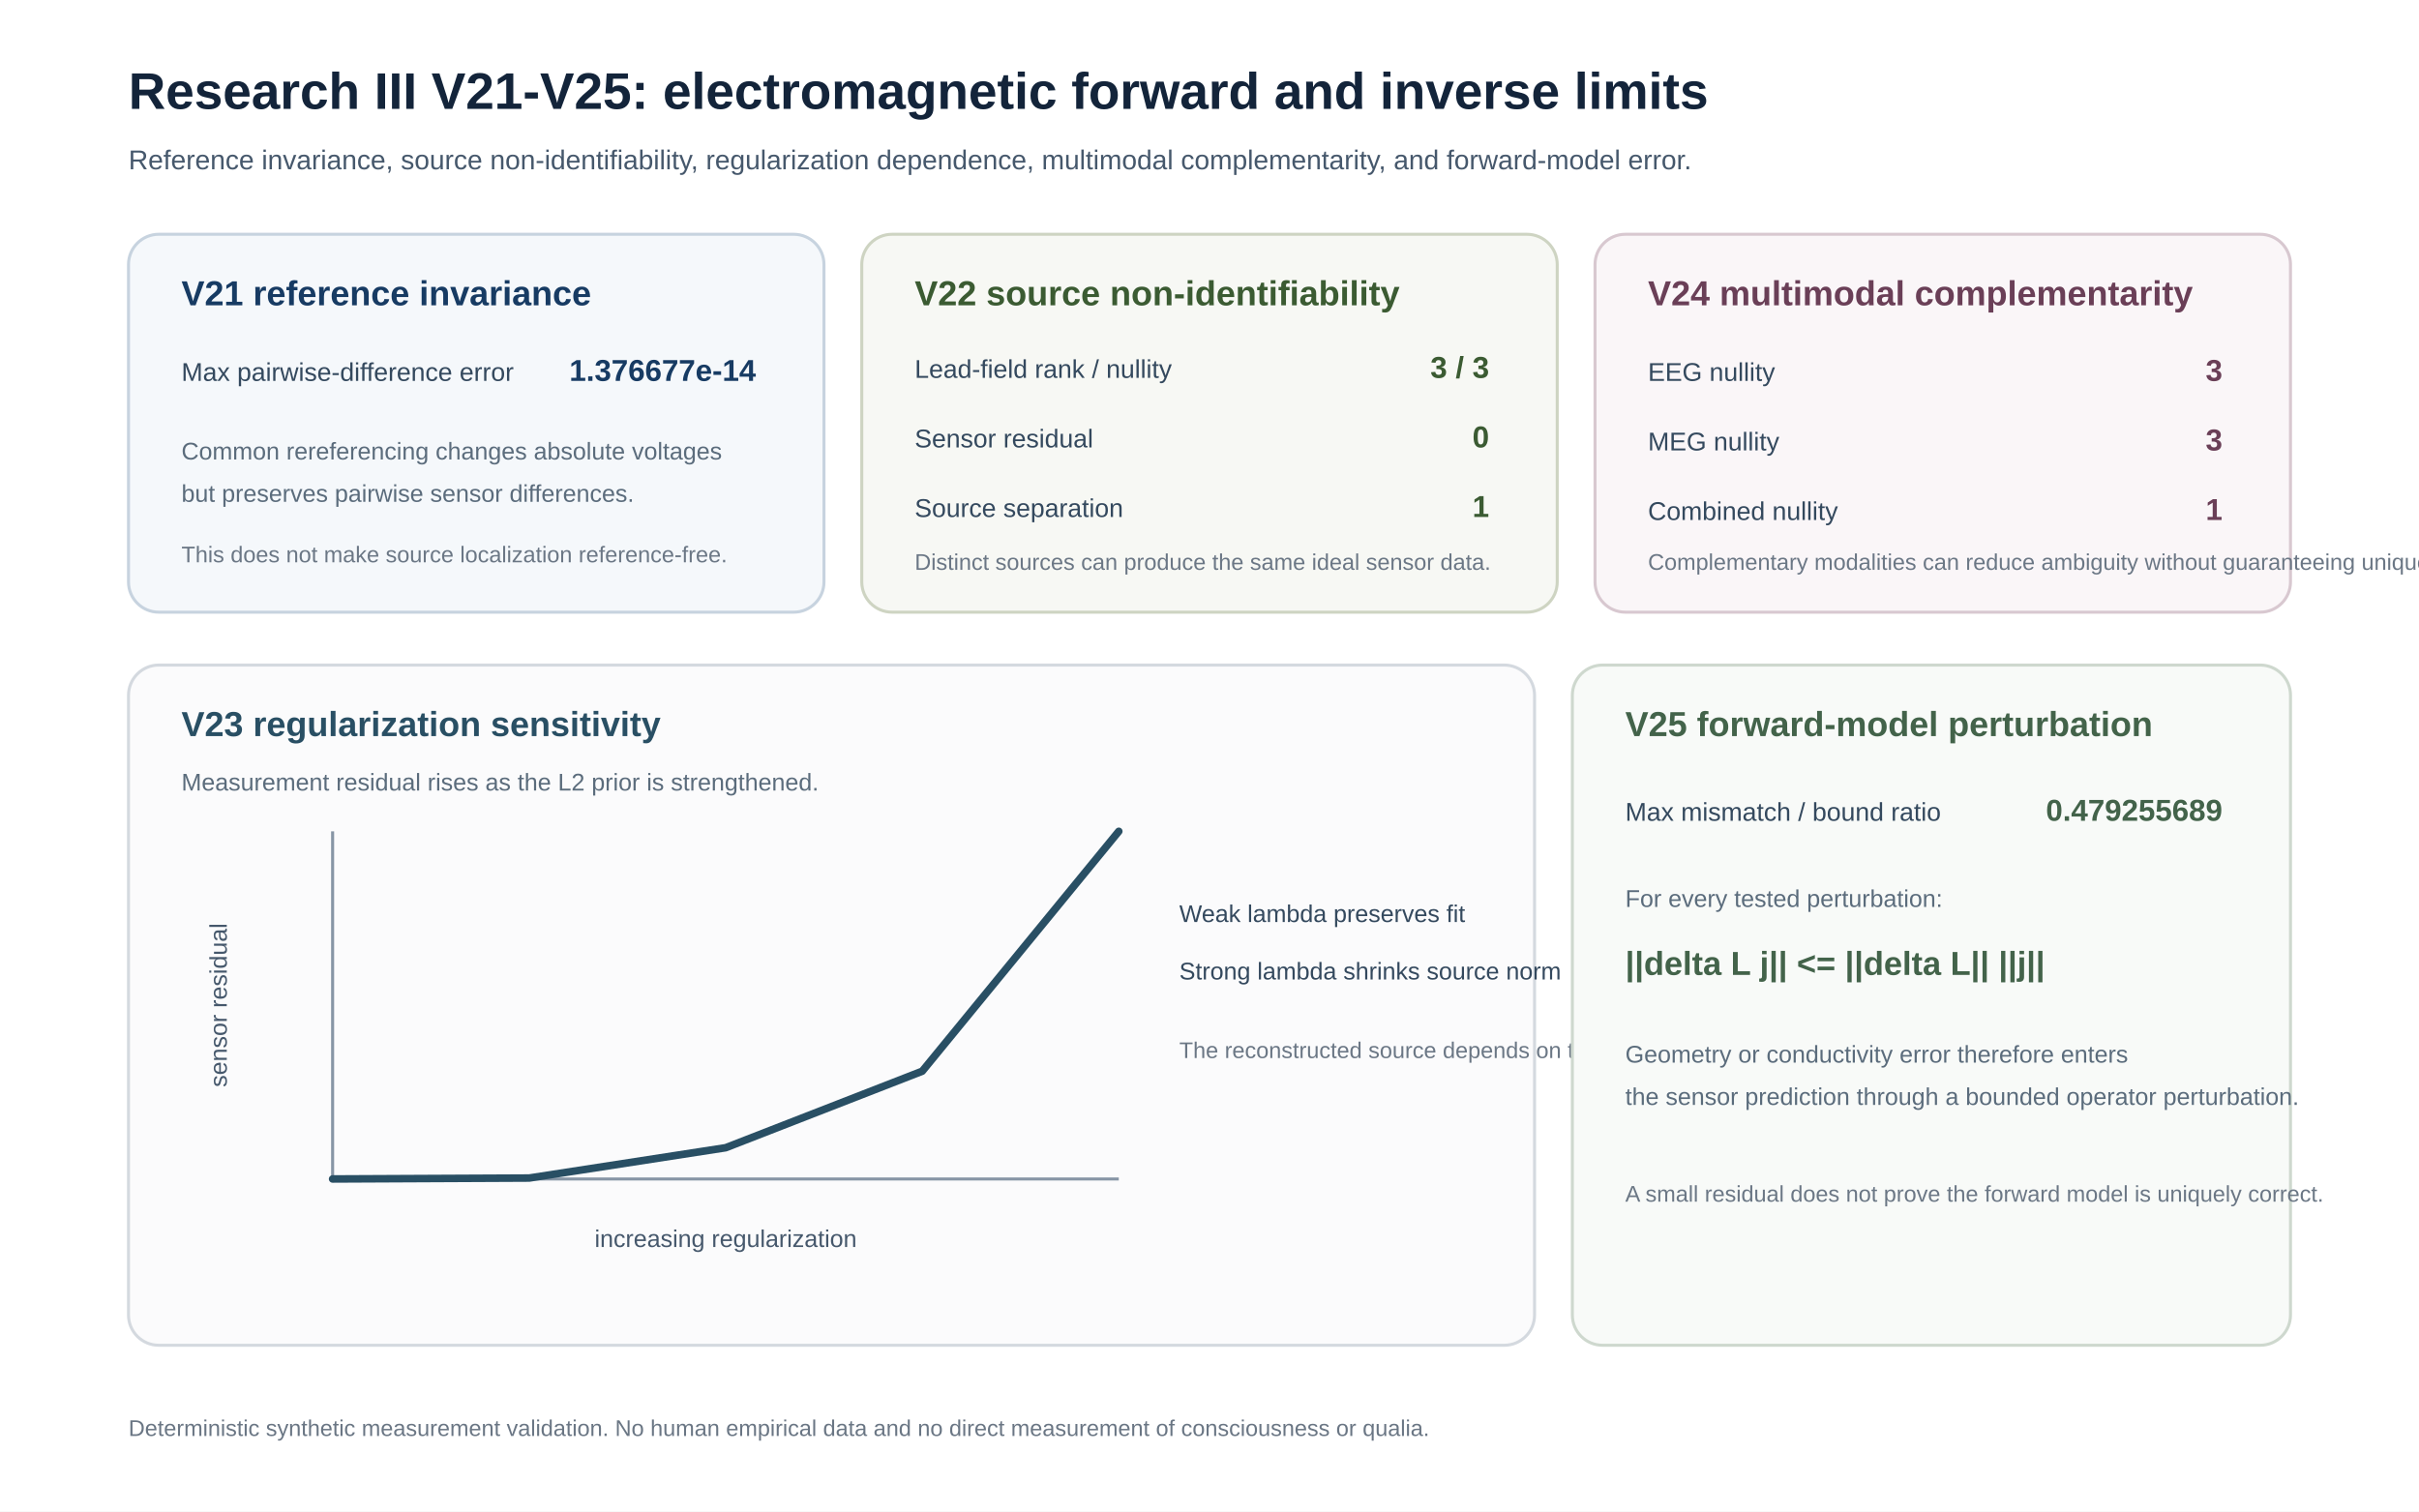
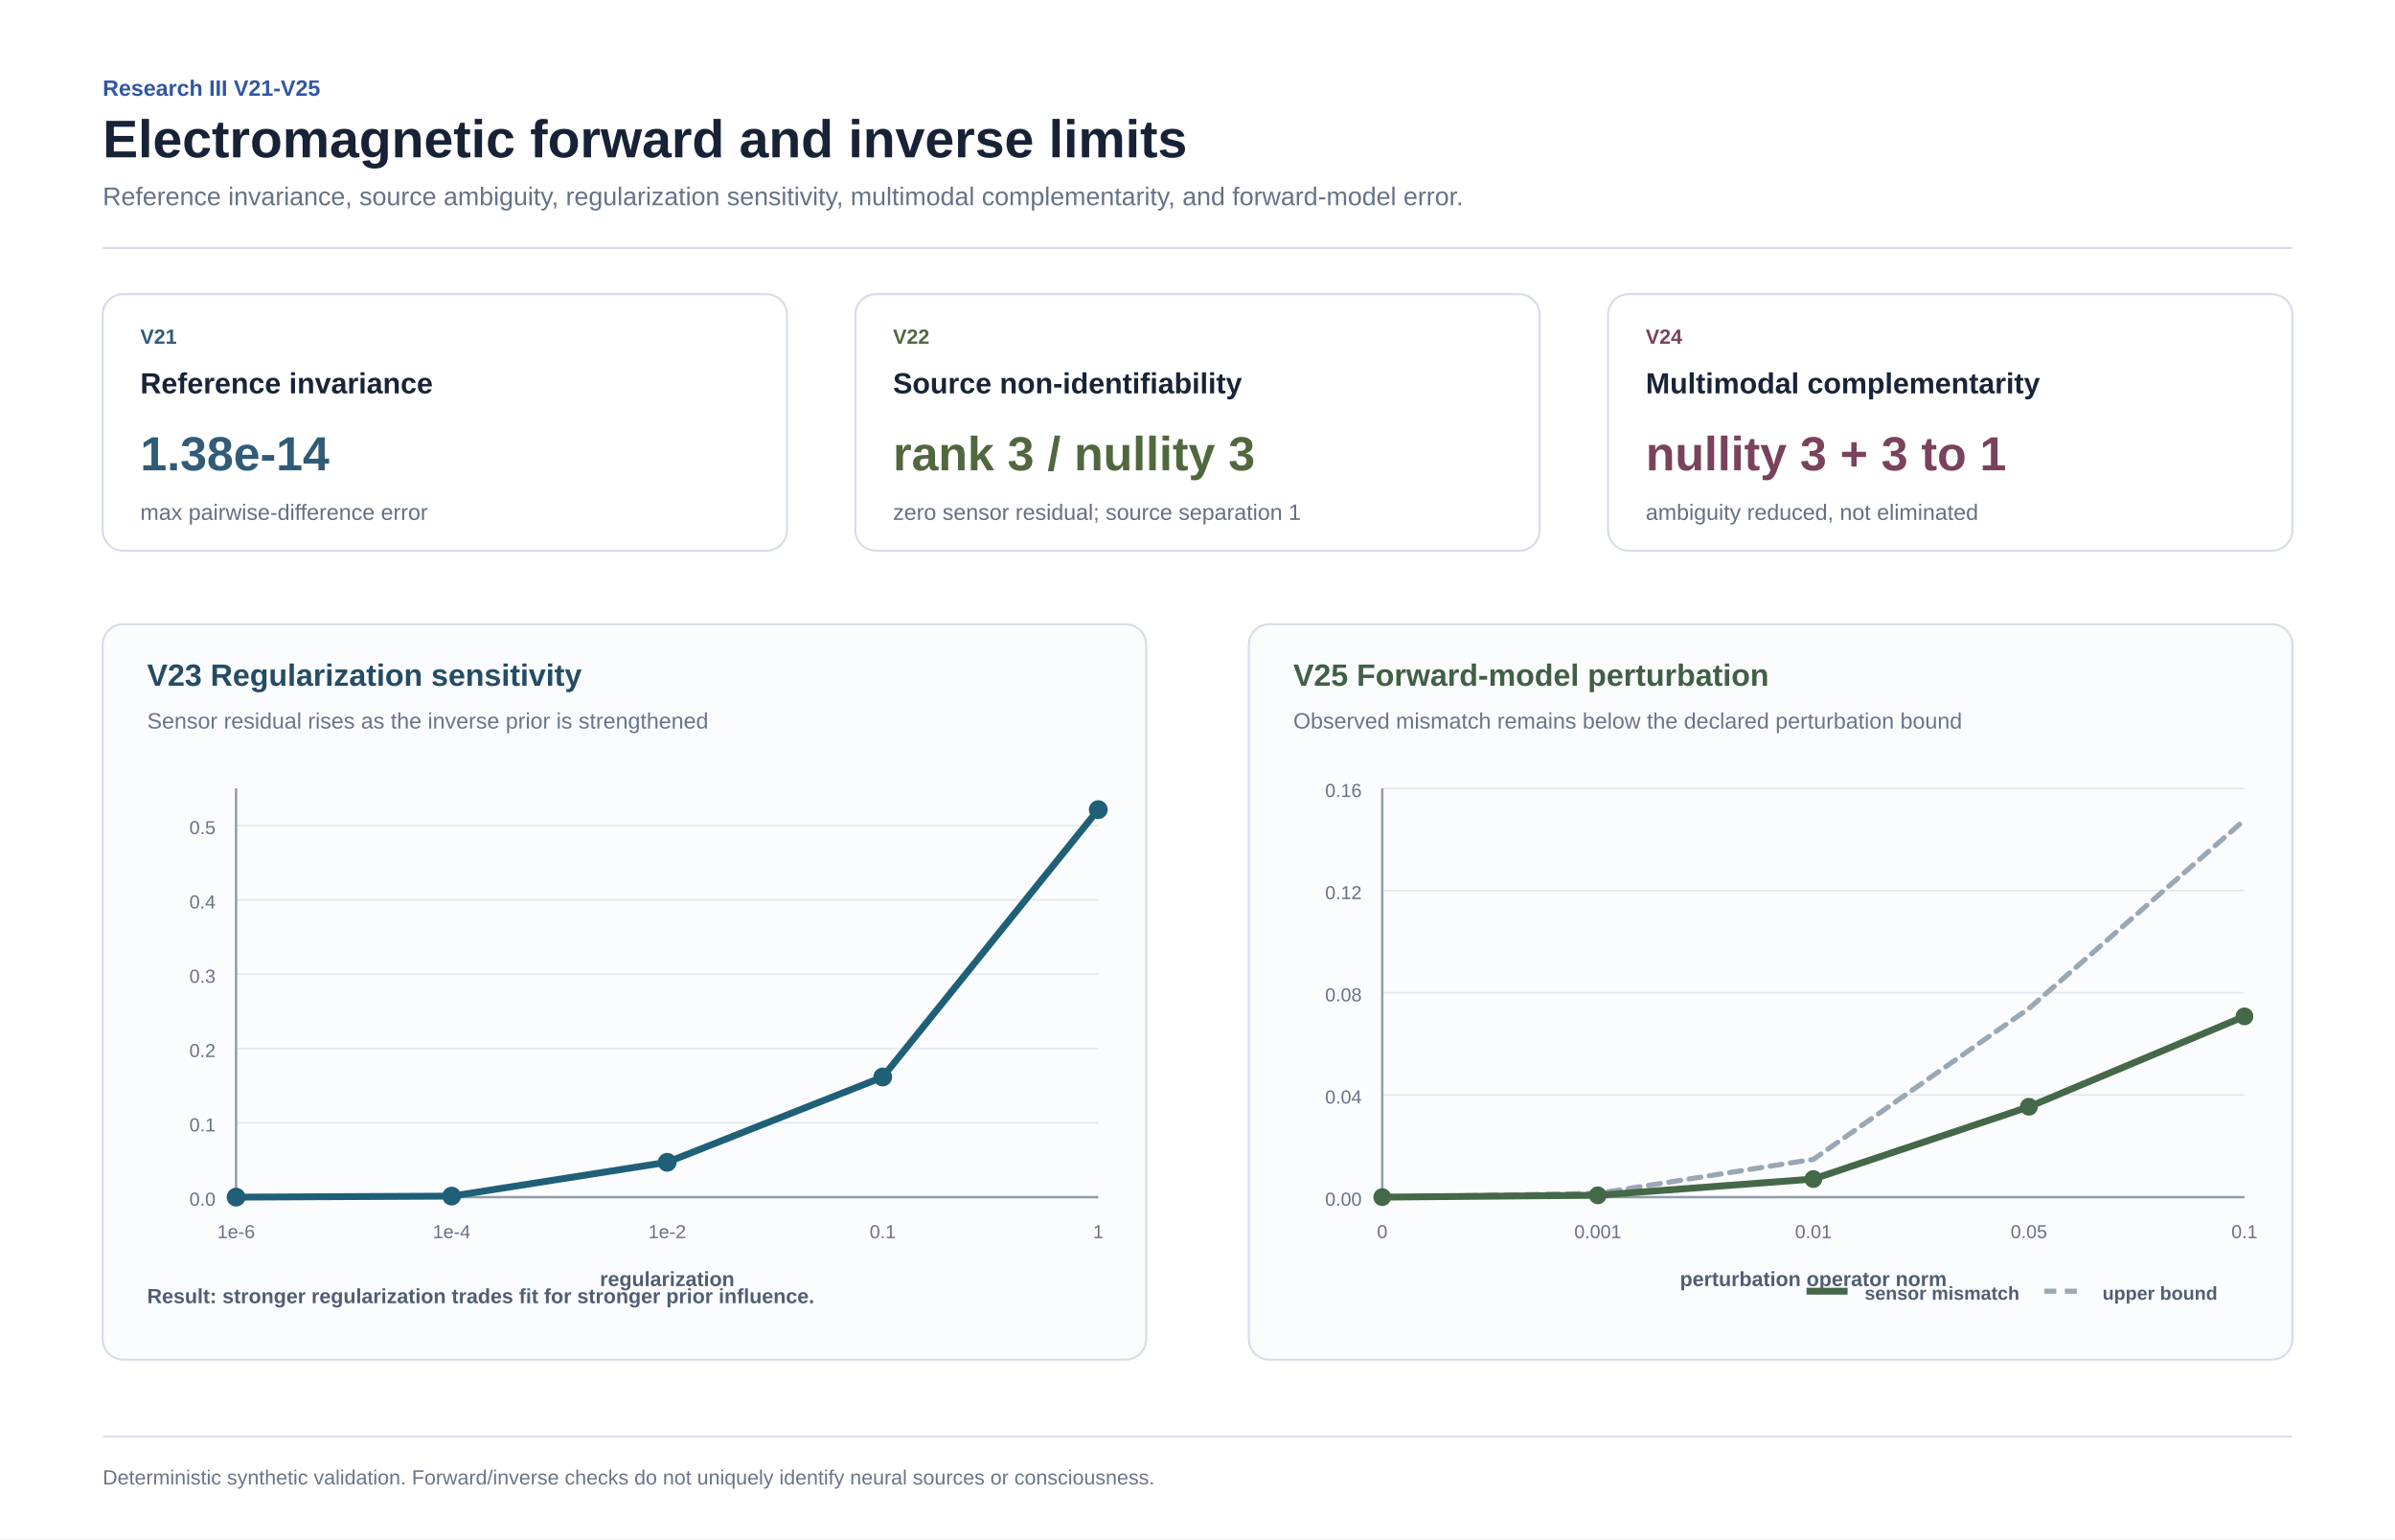
- <svg xmlns="http://www.w3.org/2000/svg" width="1600" height="1000" viewBox="0 0 1600 1000">
-   <rect width="1600" height="1000" fill="#ffffff" />
-   <text x="85" y="72" font-family="Arial, Helvetica, sans-serif" font-size="34" font-weight="700" fill="#13243a">Research III V21-V25: electromagnetic forward and inverse limits</text>
-   <text x="85" y="112" font-family="Arial, Helvetica, sans-serif" font-size="18" fill="#46586c">Reference invariance, source non-identifiability, regularization dependence, multimodal complementarity, and forward-model error.</text>
-   <rect x="85" y="155" width="460" height="250" rx="20" fill="#f5f8fb" stroke="#c7d3df" stroke-width="2" />
-   <text x="120" y="202" font-family="Arial, Helvetica, sans-serif" font-size="23" font-weight="700" fill="#173b63">V21 reference invariance</text>
-   <text x="120" y="252" font-family="Arial, Helvetica, sans-serif" font-size="17" fill="#34495e">Max pairwise-difference error</text>
-   <text x="500" y="252" text-anchor="end" font-family="Arial, Helvetica, sans-serif" font-size="20" font-weight="700" fill="#173b63">1.376677e-14</text>
-   <text x="120" y="304" font-family="Arial, Helvetica, sans-serif" font-size="16" fill="#5b6c7c">Common rereferencing changes absolute voltages</text>
-   <text x="120" y="332" font-family="Arial, Helvetica, sans-serif" font-size="16" fill="#5b6c7c">but preserves pairwise sensor differences.</text>
-   <text x="120" y="372" font-family="Arial, Helvetica, sans-serif" font-size="15" fill="#6b7785">This does not make source localization reference-free.</text>
-   <rect x="570" y="155" width="460" height="250" rx="20" fill="#f7f8f4" stroke="#ced4c2" stroke-width="2" />
-   <text x="605" y="202" font-family="Arial, Helvetica, sans-serif" font-size="23" font-weight="700" fill="#3b5b32">V22 source non-identifiability</text>
-   <text x="605" y="250" font-family="Arial, Helvetica, sans-serif" font-size="17" fill="#34495e">Lead-field rank / nullity</text>
-   <text x="985" y="250" text-anchor="end" font-family="Arial, Helvetica, sans-serif" font-size="20" font-weight="700" fill="#3b5b32">3 / 3</text>
-   <text x="605" y="296" font-family="Arial, Helvetica, sans-serif" font-size="17" fill="#34495e">Sensor residual</text>
-   <text x="985" y="296" text-anchor="end" font-family="Arial, Helvetica, sans-serif" font-size="20" font-weight="700" fill="#3b5b32">0</text>
-   <text x="605" y="342" font-family="Arial, Helvetica, sans-serif" font-size="17" fill="#34495e">Source separation</text>
-   <text x="985" y="342" text-anchor="end" font-family="Arial, Helvetica, sans-serif" font-size="20" font-weight="700" fill="#3b5b32">1</text>
-   <text x="605" y="377" font-family="Arial, Helvetica, sans-serif" font-size="15" fill="#6b7785">Distinct sources can produce the same ideal sensor data.</text>
-   <rect x="1055" y="155" width="460" height="250" rx="20" fill="#faf6f8" stroke="#d8c8d0" stroke-width="2" />
-   <text x="1090" y="202" font-family="Arial, Helvetica, sans-serif" font-size="23" font-weight="700" fill="#6a3f57">V24 multimodal complementarity</text>
-   <text x="1090" y="252" font-family="Arial, Helvetica, sans-serif" font-size="17" fill="#34495e">EEG nullity</text>
-   <text x="1470" y="252" text-anchor="end" font-family="Arial, Helvetica, sans-serif" font-size="20" font-weight="700" fill="#6a3f57">3</text>
-   <text x="1090" y="298" font-family="Arial, Helvetica, sans-serif" font-size="17" fill="#34495e">MEG nullity</text>
-   <text x="1470" y="298" text-anchor="end" font-family="Arial, Helvetica, sans-serif" font-size="20" font-weight="700" fill="#6a3f57">3</text>
-   <text x="1090" y="344" font-family="Arial, Helvetica, sans-serif" font-size="17" fill="#34495e">Combined nullity</text>
-   <text x="1470" y="344" text-anchor="end" font-family="Arial, Helvetica, sans-serif" font-size="20" font-weight="700" fill="#6a3f57">1</text>
-   <text x="1090" y="377" font-family="Arial, Helvetica, sans-serif" font-size="15" fill="#6b7785">Complementary modalities can reduce ambiguity without guaranteeing uniqueness.</text>
-   <rect x="85" y="440" width="930" height="450" rx="20" fill="#fbfbfc" stroke="#d4d9df" stroke-width="2" />
-   <text x="120" y="487" font-family="Arial, Helvetica, sans-serif" font-size="23" font-weight="700" fill="#294f64">V23 regularization sensitivity</text>
-   <text x="120" y="523" font-family="Arial, Helvetica, sans-serif" font-size="16" fill="#5b6c7c">Measurement residual rises as the L2 prior is strengthened.</text>
-   <line x1="220" y1="780" x2="740" y2="780" stroke="#8795a5" stroke-width="2" />
-   <line x1="220" y1="550" x2="220" y2="780" stroke="#8795a5" stroke-width="2" />
-   <polyline points="220,779.99 350,779.38 480,759.32 610,708.69 740,550.00" fill="none" stroke="#294f64" stroke-width="5" stroke-linecap="round" stroke-linejoin="round" />
-   <text x="480" y="825" text-anchor="middle" font-family="Arial, Helvetica, sans-serif" font-size="16" fill="#46586c">increasing regularization</text>
-   <text x="150" y="665" transform="rotate(-90 150 665)" text-anchor="middle" font-family="Arial, Helvetica, sans-serif" font-size="16" fill="#46586c">sensor residual</text>
-   <text x="780" y="610" font-family="Arial, Helvetica, sans-serif" font-size="16" fill="#34495e">Weak lambda preserves fit</text>
-   <text x="780" y="648" font-family="Arial, Helvetica, sans-serif" font-size="16" fill="#34495e">Strong lambda shrinks source norm</text>
-   <text x="780" y="700" font-family="Arial, Helvetica, sans-serif" font-size="15" fill="#6b7785">The reconstructed source depends on the inverse prior.</text>
-   <rect x="1040" y="440" width="475" height="450" rx="20" fill="#f8faf8" stroke="#ced8ce" stroke-width="2" />
-   <text x="1075" y="487" font-family="Arial, Helvetica, sans-serif" font-size="23" font-weight="700" fill="#43634a">V25 forward-model perturbation</text>
-   <text x="1075" y="543" font-family="Arial, Helvetica, sans-serif" font-size="17" fill="#34495e">Max mismatch / bound ratio</text>
-   <text x="1470" y="543" text-anchor="end" font-family="Arial, Helvetica, sans-serif" font-size="20" font-weight="700" fill="#43634a">0.479255689</text>
-   <text x="1075" y="600" font-family="Arial, Helvetica, sans-serif" font-size="16" fill="#5b6c7c">For every tested perturbation:</text>
-   <text x="1075" y="645" font-family="Arial, Helvetica, sans-serif" font-size="22" font-weight="700" fill="#43634a">||delta L j|| &lt;= ||delta L|| ||j||</text>
-   <text x="1075" y="703" font-family="Arial, Helvetica, sans-serif" font-size="16" fill="#5b6c7c">Geometry or conductivity error therefore enters</text>
-   <text x="1075" y="731" font-family="Arial, Helvetica, sans-serif" font-size="16" fill="#5b6c7c">the sensor prediction through a bounded operator perturbation.</text>
-   <text x="1075" y="795" font-family="Arial, Helvetica, sans-serif" font-size="15" fill="#6b7785">A small residual does not prove the forward model is uniquely correct.</text>
-   <text x="85" y="950" font-family="Arial, Helvetica, sans-serif" font-size="15" fill="#6a7684">Deterministic synthetic measurement validation. No human empirical data and no direct measurement of consciousness or qualia.</text>
+ <svg xmlns="http://www.w3.org/2000/svg" width="1400" height="900" viewBox="0 0 1400 900">
+   <rect x="0" y="0" width="1400" height="900" rx="0" fill="#ffffff" stroke="none" stroke-width="0" />
+   <text x="60" y="56" text-anchor="start" font-family="Arial, Helvetica, sans-serif" font-size="13" font-weight="700" fill="#3156a3">Research III V21-V25</text>
+   <text x="60" y="92" text-anchor="start" font-family="Arial, Helvetica, sans-serif" font-size="31" font-weight="700" fill="#172236">Electromagnetic forward and inverse limits</text>
+   <text x="60" y="120" text-anchor="start" font-family="Arial, Helvetica, sans-serif" font-size="15" font-weight="400" fill="#657286">Reference invariance, source ambiguity, regularization sensitivity, multimodal complementarity, and forward-model error.</text>
+   <line x1="60" y1="145" x2="1340" y2="145" stroke="#d6dde7" stroke-width="1.2" />
+   <rect x="60" y="172" width="400" height="150" rx="12" fill="#ffffff" stroke="#d6dde7" stroke-width="1.2" />
+   <text x="82" y="201" text-anchor="start" font-family="Arial, Helvetica, sans-serif" font-size="12" font-weight="700" fill="#315b78">V21</text>
+   <text x="82" y="230" text-anchor="start" font-family="Arial, Helvetica, sans-serif" font-size="17" font-weight="700" fill="#182437">Reference invariance</text>
+   <text x="82" y="275" text-anchor="start" font-family="Arial, Helvetica, sans-serif" font-size="28" font-weight="700" fill="#315b78">1.38e-14</text>
+   <text x="82" y="304" text-anchor="start" font-family="Arial, Helvetica, sans-serif" font-size="13" font-weight="400" fill="#637083">max pairwise-difference error</text>
+   <rect x="500" y="172" width="400" height="150" rx="12" fill="#ffffff" stroke="#d6dde7" stroke-width="1.2" />
+   <text x="522" y="201" text-anchor="start" font-family="Arial, Helvetica, sans-serif" font-size="12" font-weight="700" fill="#51683f">V22</text>
+   <text x="522" y="230" text-anchor="start" font-family="Arial, Helvetica, sans-serif" font-size="17" font-weight="700" fill="#182437">Source non-identifiability</text>
+   <text x="522" y="275" text-anchor="start" font-family="Arial, Helvetica, sans-serif" font-size="28" font-weight="700" fill="#51683f">rank 3 / nullity 3</text>
+   <text x="522" y="304" text-anchor="start" font-family="Arial, Helvetica, sans-serif" font-size="13" font-weight="400" fill="#637083">zero sensor residual; source separation 1</text>
+   <rect x="940" y="172" width="400" height="150" rx="12" fill="#ffffff" stroke="#d6dde7" stroke-width="1.2" />
+   <text x="962" y="201" text-anchor="start" font-family="Arial, Helvetica, sans-serif" font-size="12" font-weight="700" fill="#7a425c">V24</text>
+   <text x="962" y="230" text-anchor="start" font-family="Arial, Helvetica, sans-serif" font-size="17" font-weight="700" fill="#182437">Multimodal complementarity</text>
+   <text x="962" y="275" text-anchor="start" font-family="Arial, Helvetica, sans-serif" font-size="28" font-weight="700" fill="#7a425c">nullity 3 + 3 to 1</text>
+   <text x="962" y="304" text-anchor="start" font-family="Arial, Helvetica, sans-serif" font-size="13" font-weight="400" fill="#637083">ambiguity reduced, not eliminated</text>
+   <rect x="60" y="365" width="610" height="430" rx="12" fill="#fbfcfe" stroke="#d6dde7" stroke-width="1.2" />
+   <text x="86" y="401" text-anchor="start" font-family="Arial, Helvetica, sans-serif" font-size="18" font-weight="700" fill="#244c64">V23  Regularization sensitivity</text>
+   <text x="86" y="426" text-anchor="start" font-family="Arial, Helvetica, sans-serif" font-size="13" font-weight="400" fill="#687588">Sensor residual rises as the inverse prior is strengthened</text>
+   <line x1="138" y1="700" x2="642" y2="700" stroke="#e3e8ef" stroke-width="1" />
+   <text x="126" y="705" text-anchor="end" font-family="Arial, Helvetica, sans-serif" font-size="11" font-weight="400" fill="#657286">0.0</text>
+   <line x1="138" y1="656.545" x2="642" y2="656.545" stroke="#e3e8ef" stroke-width="1" />
+   <text x="126" y="661.545" text-anchor="end" font-family="Arial, Helvetica, sans-serif" font-size="11" font-weight="400" fill="#657286">0.1</text>
+   <line x1="138" y1="613.091" x2="642" y2="613.091" stroke="#e3e8ef" stroke-width="1" />
+   <text x="126" y="618.091" text-anchor="end" font-family="Arial, Helvetica, sans-serif" font-size="11" font-weight="400" fill="#657286">0.2</text>
+   <line x1="138" y1="569.636" x2="642" y2="569.636" stroke="#e3e8ef" stroke-width="1" />
+   <text x="126" y="574.636" text-anchor="end" font-family="Arial, Helvetica, sans-serif" font-size="11" font-weight="400" fill="#657286">0.3</text>
+   <line x1="138" y1="526.182" x2="642" y2="526.182" stroke="#e3e8ef" stroke-width="1" />
+   <text x="126" y="531.182" text-anchor="end" font-family="Arial, Helvetica, sans-serif" font-size="11" font-weight="400" fill="#657286">0.4</text>
+   <line x1="138" y1="482.727" x2="642" y2="482.727" stroke="#e3e8ef" stroke-width="1" />
+   <text x="126" y="487.727" text-anchor="end" font-family="Arial, Helvetica, sans-serif" font-size="11" font-weight="400" fill="#657286">0.5</text>
+   <line x1="138" y1="461" x2="138" y2="700" stroke="#8f9cad" stroke-width="1.4" />
+   <line x1="138" y1="700" x2="642" y2="700" stroke="#8f9cad" stroke-width="1.4" />
+   <polyline points="138.0,700.0 264.0,699.4 390.0,679.6 516.0,629.8 642.0,473.4" fill="none" stroke="#1f6078" stroke-width="4" stroke-linecap="round" stroke-linejoin="round" />
+   <circle cx="138" cy="699.994" r="5.5" fill="#1f6078" />
+   <circle cx="264" cy="699.391" r="5.5" fill="#1f6078" />
+   <circle cx="390" cy="679.627" r="5.5" fill="#1f6078" />
+   <circle cx="516" cy="629.75" r="5.5" fill="#1f6078" />
+   <circle cx="642" cy="473.409" r="5.5" fill="#1f6078" />
+   <text x="138" y="724" text-anchor="middle" font-family="Arial, Helvetica, sans-serif" font-size="11" font-weight="400" fill="#657286">1e-6</text>
+   <text x="264" y="724" text-anchor="middle" font-family="Arial, Helvetica, sans-serif" font-size="11" font-weight="400" fill="#657286">1e-4</text>
+   <text x="390" y="724" text-anchor="middle" font-family="Arial, Helvetica, sans-serif" font-size="11" font-weight="400" fill="#657286">1e-2</text>
+   <text x="516" y="724" text-anchor="middle" font-family="Arial, Helvetica, sans-serif" font-size="11" font-weight="400" fill="#657286">0.1</text>
+   <text x="642" y="724" text-anchor="middle" font-family="Arial, Helvetica, sans-serif" font-size="11" font-weight="400" fill="#657286">1</text>
+   <text x="390" y="752" text-anchor="middle" font-family="Arial, Helvetica, sans-serif" font-size="12" font-weight="600" fill="#4f5e72">regularization</text>
+   <text x="86" y="762" text-anchor="start" font-family="Arial, Helvetica, sans-serif" font-size="12" font-weight="600" fill="#4f5e72">Result: stronger regularization trades fit for stronger prior influence.</text>
+   <rect x="730" y="365" width="610" height="430" rx="12" fill="#fbfcfe" stroke="#d6dde7" stroke-width="1.2" />
+   <text x="756" y="401" text-anchor="start" font-family="Arial, Helvetica, sans-serif" font-size="18" font-weight="700" fill="#415f46">V25  Forward-model perturbation</text>
+   <text x="756" y="426" text-anchor="start" font-family="Arial, Helvetica, sans-serif" font-size="13" font-weight="400" fill="#687588">Observed mismatch remains below the declared perturbation bound</text>
+   <line x1="808" y1="700" x2="1312" y2="700" stroke="#e3e8ef" stroke-width="1" />
+   <text x="796" y="705" text-anchor="end" font-family="Arial, Helvetica, sans-serif" font-size="11" font-weight="400" fill="#657286">0.00</text>
+   <line x1="808" y1="640.25" x2="1312" y2="640.25" stroke="#e3e8ef" stroke-width="1" />
+   <text x="796" y="645.25" text-anchor="end" font-family="Arial, Helvetica, sans-serif" font-size="11" font-weight="400" fill="#657286">0.04</text>
+   <line x1="808" y1="580.5" x2="1312" y2="580.5" stroke="#e3e8ef" stroke-width="1" />
+   <text x="796" y="585.5" text-anchor="end" font-family="Arial, Helvetica, sans-serif" font-size="11" font-weight="400" fill="#657286">0.08</text>
+   <line x1="808" y1="520.75" x2="1312" y2="520.75" stroke="#e3e8ef" stroke-width="1" />
+   <text x="796" y="525.75" text-anchor="end" font-family="Arial, Helvetica, sans-serif" font-size="11" font-weight="400" fill="#657286">0.12</text>
+   <line x1="808" y1="461" x2="1312" y2="461" stroke="#e3e8ef" stroke-width="1" />
+   <text x="796" y="466" text-anchor="end" font-family="Arial, Helvetica, sans-serif" font-size="11" font-weight="400" fill="#657286">0.16</text>
+   <line x1="808" y1="461" x2="808" y2="700" stroke="#8f9cad" stroke-width="1.4" />
+   <line x1="808" y1="700" x2="1312" y2="700" stroke="#8f9cad" stroke-width="1.4" />
+   <polyline points="808.0,700.0 934.0,697.8 1060.0,677.9 1186.0,589.7 1312.0,479.5" fill="none" stroke="#9aa7b5" stroke-width="3" stroke-linecap="round" stroke-linejoin="round" stroke-dasharray="7 5" />
+   <polyline points="808.0,700.0 934.0,698.9 1060.0,689.4 1186.0,647.2 1312.0,594.3" fill="none" stroke="#456848" stroke-width="4" stroke-linecap="round" stroke-linejoin="round" />
+   <circle cx="808" cy="700" r="5.2" fill="#456848" />
+   <circle cx="934" cy="698.943" r="5.2" fill="#456848" />
+   <circle cx="1060" cy="689.43" r="5.2" fill="#456848" />
+   <circle cx="1186" cy="647.15" r="5.2" fill="#456848" />
+   <circle cx="1312" cy="594.3" r="5.2" fill="#456848" />
+   <text x="808" y="724" text-anchor="middle" font-family="Arial, Helvetica, sans-serif" font-size="11" font-weight="400" fill="#657286">0</text>
+   <text x="934" y="724" text-anchor="middle" font-family="Arial, Helvetica, sans-serif" font-size="11" font-weight="400" fill="#657286">0.001</text>
+   <text x="1060" y="724" text-anchor="middle" font-family="Arial, Helvetica, sans-serif" font-size="11" font-weight="400" fill="#657286">0.01</text>
+   <text x="1186" y="724" text-anchor="middle" font-family="Arial, Helvetica, sans-serif" font-size="11" font-weight="400" fill="#657286">0.05</text>
+   <text x="1312" y="724" text-anchor="middle" font-family="Arial, Helvetica, sans-serif" font-size="11" font-weight="400" fill="#657286">0.1</text>
+   <text x="1060" y="752" text-anchor="middle" font-family="Arial, Helvetica, sans-serif" font-size="12" font-weight="600" fill="#4f5e72">perturbation operator norm</text>
+   <line x1="1056" y1="755" x2="1080" y2="755" stroke="#456848" stroke-width="4" />
+   <text x="1090" y="760" text-anchor="start" font-family="Arial, Helvetica, sans-serif" font-size="11" font-weight="600" fill="#4f5e72">sensor mismatch</text>
+   <line x1="1195" y1="755" x2="1219" y2="755" stroke="#9aa7b5" stroke-width="3" stroke-dasharray="7 5" />
+   <text x="1229" y="760" text-anchor="start" font-family="Arial, Helvetica, sans-serif" font-size="11" font-weight="600" fill="#4f5e72">upper bound</text>
+   <line x1="60" y1="840" x2="1340" y2="840" stroke="#d6dde7" stroke-width="1" />
+   <text x="60" y="868" text-anchor="start" font-family="Arial, Helvetica, sans-serif" font-size="12" font-weight="400" fill="#697587">Deterministic synthetic validation. Forward/inverse checks do not uniquely identify neural sources or consciousness.</text>
</svg>
